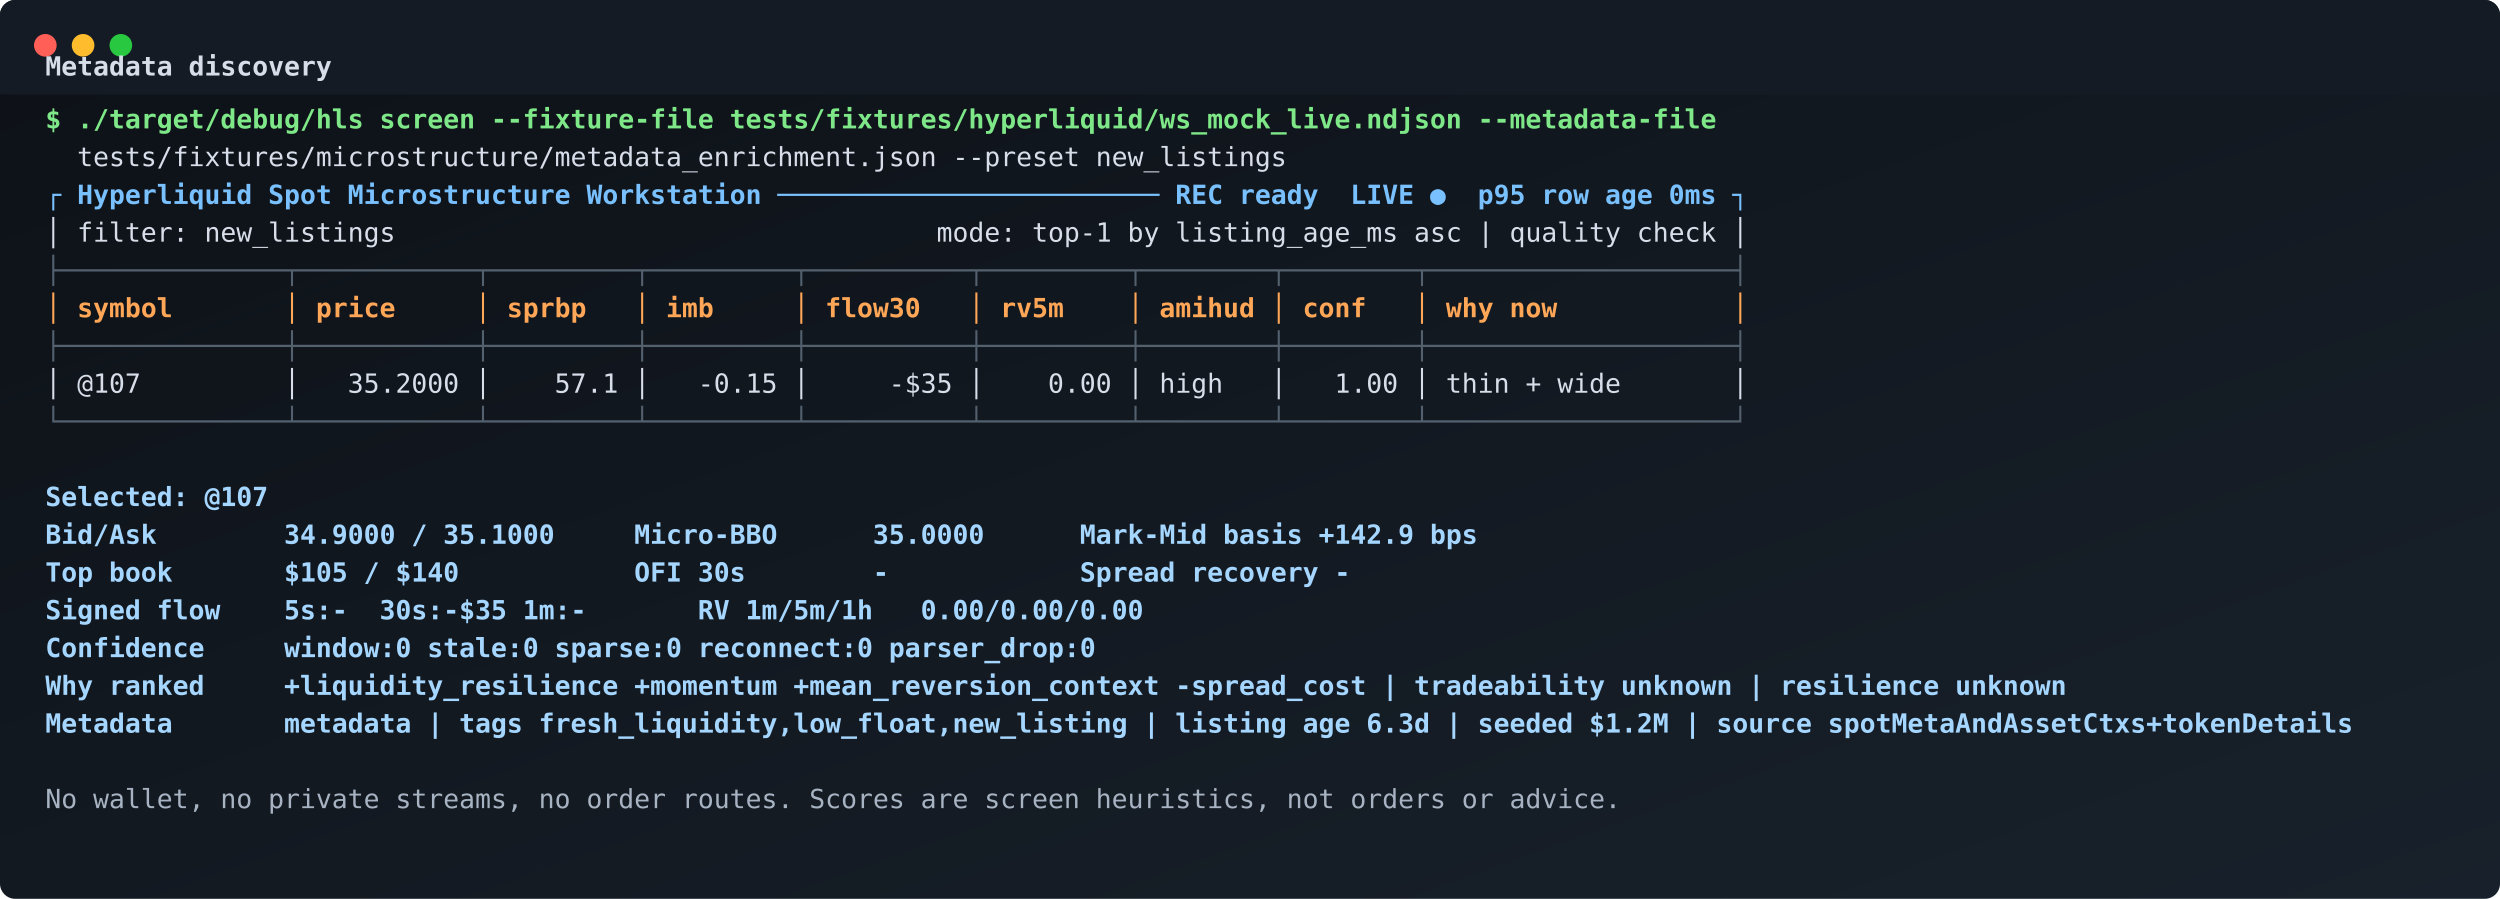
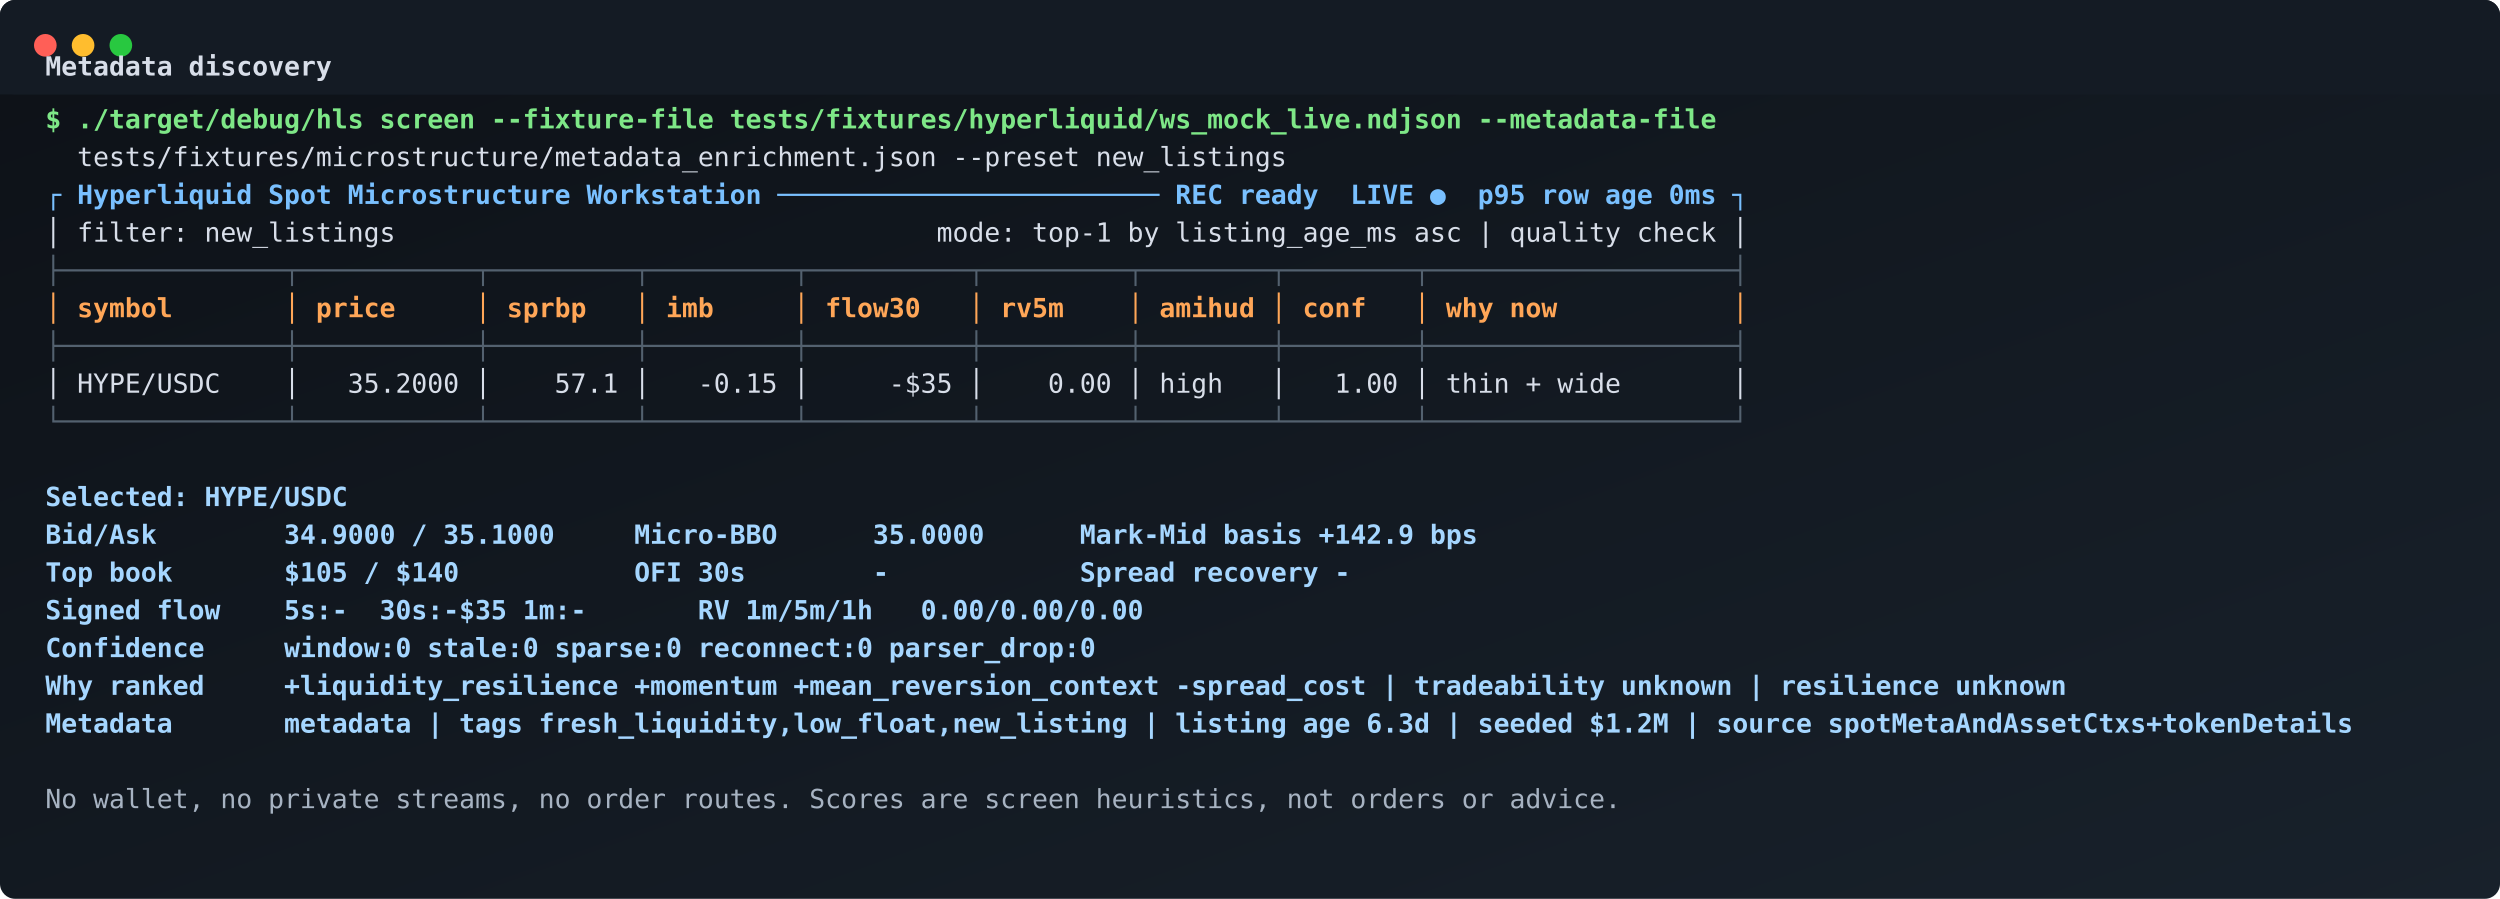
<svg xmlns="http://www.w3.org/2000/svg" role="img" xml:space="preserve" aria-label="Metadata discovery terminal screenshot" viewBox="0 0 1324 476" width="1324" height="476">
  <defs>
    <linearGradient id="bg" x1="0" x2="1" y1="0" y2="1">
      <stop offset="0" stop-color="#0d1117" />
      <stop offset="1" stop-color="#18212b" />
    </linearGradient>
  </defs>
  <rect width="1324" height="476" rx="8" fill="url(#bg)" />
  <rect x="0" y="0" width="1324" height="50" rx="8" fill="#141b24" />
  <rect x="0" y="42" width="1324" height="8" fill="#141b24" />
  <circle cx="24" cy="24" r="6" fill="#ff5f57" />
  <circle cx="44" cy="24" r="6" fill="#ffbd2e" />
  <circle cx="64" cy="24" r="6" fill="#28c840" />
  <text x="24" y="40" fill="#d8dee9" font-family="ui-monospace, SFMono-Regular, Menlo, Consolas, monospace" font-size="14" font-weight="700">Metadata discovery</text>
  <text x="24" y="68" fill="#7ee787" font-family="ui-monospace, SFMono-Regular, Menlo, Consolas, monospace" font-size="14" font-weight="700">$ ./target/debug/hls screen --fixture-file tests/fixtures/hyperliquid/ws_mock_live.ndjson --metadata-file</text>
  <text x="24" y="88" fill="#d8dee9" font-family="ui-monospace, SFMono-Regular, Menlo, Consolas, monospace" font-size="14" font-weight="400">  tests/fixtures/microstructure/metadata_enrichment.json --preset new_listings</text>
  <text x="24" y="108" fill="#79c0ff" font-family="ui-monospace, SFMono-Regular, Menlo, Consolas, monospace" font-size="14" font-weight="700">┌ Hyperliquid Spot Microstructure Workstation ──────────────────────── REC ready  LIVE ●  p95 row age 0ms ┐</text>
  <text x="24" y="128" fill="#d8dee9" font-family="ui-monospace, SFMono-Regular, Menlo, Consolas, monospace" font-size="14" font-weight="400">│ filter: new_listings                                  mode: top-1 by listing_age_ms asc | quality check │</text>
  <text x="24" y="148" fill="#53616f" font-family="ui-monospace, SFMono-Regular, Menlo, Consolas, monospace" font-size="14" font-weight="400">├──────────────┬───────────┬─────────┬─────────┬──────────┬─────────┬────────┬────────┬───────────────────┤</text>
  <text x="24" y="168" fill="#ffa657" font-family="ui-monospace, SFMono-Regular, Menlo, Consolas, monospace" font-size="14" font-weight="700">│ symbol       │ price     │ sprbp   │ imb     │ flow30   │ rv5m    │ amihud │ conf   │ why now           │</text>
  <text x="24" y="188" fill="#53616f" font-family="ui-monospace, SFMono-Regular, Menlo, Consolas, monospace" font-size="14" font-weight="400">├──────────────┼───────────┼─────────┼─────────┼──────────┼─────────┼────────┼────────┼───────────────────┤</text>
-   <text x="24" y="208" fill="#d8dee9" font-family="ui-monospace, SFMono-Regular, Menlo, Consolas, monospace" font-size="14" font-weight="400">│ @107         │   35.2000 │    57.1 │   -0.15 │     -$35 │    0.00 │ high   │   1.00 │ thin + wide       │</text>
+   <text x="24" y="208" fill="#d8dee9" font-family="ui-monospace, SFMono-Regular, Menlo, Consolas, monospace" font-size="14" font-weight="400">│ HYPE/USDC    │   35.2000 │    57.1 │   -0.15 │     -$35 │    0.00 │ high   │   1.00 │ thin + wide       │</text>
  <text x="24" y="228" fill="#53616f" font-family="ui-monospace, SFMono-Regular, Menlo, Consolas, monospace" font-size="14" font-weight="400">└──────────────┴───────────┴─────────┴─────────┴──────────┴─────────┴────────┴────────┴───────────────────┘</text>
  <text x="24" y="248" fill="#d8dee9" font-family="ui-monospace, SFMono-Regular, Menlo, Consolas, monospace" font-size="14" font-weight="400" />
-   <text x="24" y="268" fill="#a5d6ff" font-family="ui-monospace, SFMono-Regular, Menlo, Consolas, monospace" font-size="14" font-weight="600">Selected: @107</text>
+   <text x="24" y="268" fill="#a5d6ff" font-family="ui-monospace, SFMono-Regular, Menlo, Consolas, monospace" font-size="14" font-weight="600">Selected: HYPE/USDC</text>
  <text x="24" y="288" fill="#a5d6ff" font-family="ui-monospace, SFMono-Regular, Menlo, Consolas, monospace" font-size="14" font-weight="600">Bid/Ask        34.9000 / 35.1000     Micro-BBO      35.0000      Mark-Mid basis +142.9 bps</text>
  <text x="24" y="308" fill="#a5d6ff" font-family="ui-monospace, SFMono-Regular, Menlo, Consolas, monospace" font-size="14" font-weight="600">Top book       $105 / $140           OFI 30s        -            Spread recovery -</text>
  <text x="24" y="328" fill="#a5d6ff" font-family="ui-monospace, SFMono-Regular, Menlo, Consolas, monospace" font-size="14" font-weight="600">Signed flow    5s:-  30s:-$35 1m:-       RV 1m/5m/1h   0.00/0.00/0.00</text>
  <text x="24" y="348" fill="#a5d6ff" font-family="ui-monospace, SFMono-Regular, Menlo, Consolas, monospace" font-size="14" font-weight="600">Confidence     window:0 stale:0 sparse:0 reconnect:0 parser_drop:0</text>
  <text x="24" y="368" fill="#a5d6ff" font-family="ui-monospace, SFMono-Regular, Menlo, Consolas, monospace" font-size="14" font-weight="600">Why ranked     +liquidity_resilience +momentum +mean_reversion_context -spread_cost | tradeability unknown | resilience unknown</text>
  <text x="24" y="388" fill="#a5d6ff" font-family="ui-monospace, SFMono-Regular, Menlo, Consolas, monospace" font-size="14" font-weight="600">Metadata       metadata | tags fresh_liquidity,low_float,new_listing | listing age 6.3d | seeded $1.2M | source spotMetaAndAssetCtxs+tokenDetails</text>
  <text x="24" y="408" fill="#d8dee9" font-family="ui-monospace, SFMono-Regular, Menlo, Consolas, monospace" font-size="14" font-weight="400" />
  <text x="24" y="428" fill="#a7b3c2" font-family="ui-monospace, SFMono-Regular, Menlo, Consolas, monospace" font-size="14" font-weight="400">No wallet, no private streams, no order routes. Scores are screen heuristics, not orders or advice.</text>
</svg>
